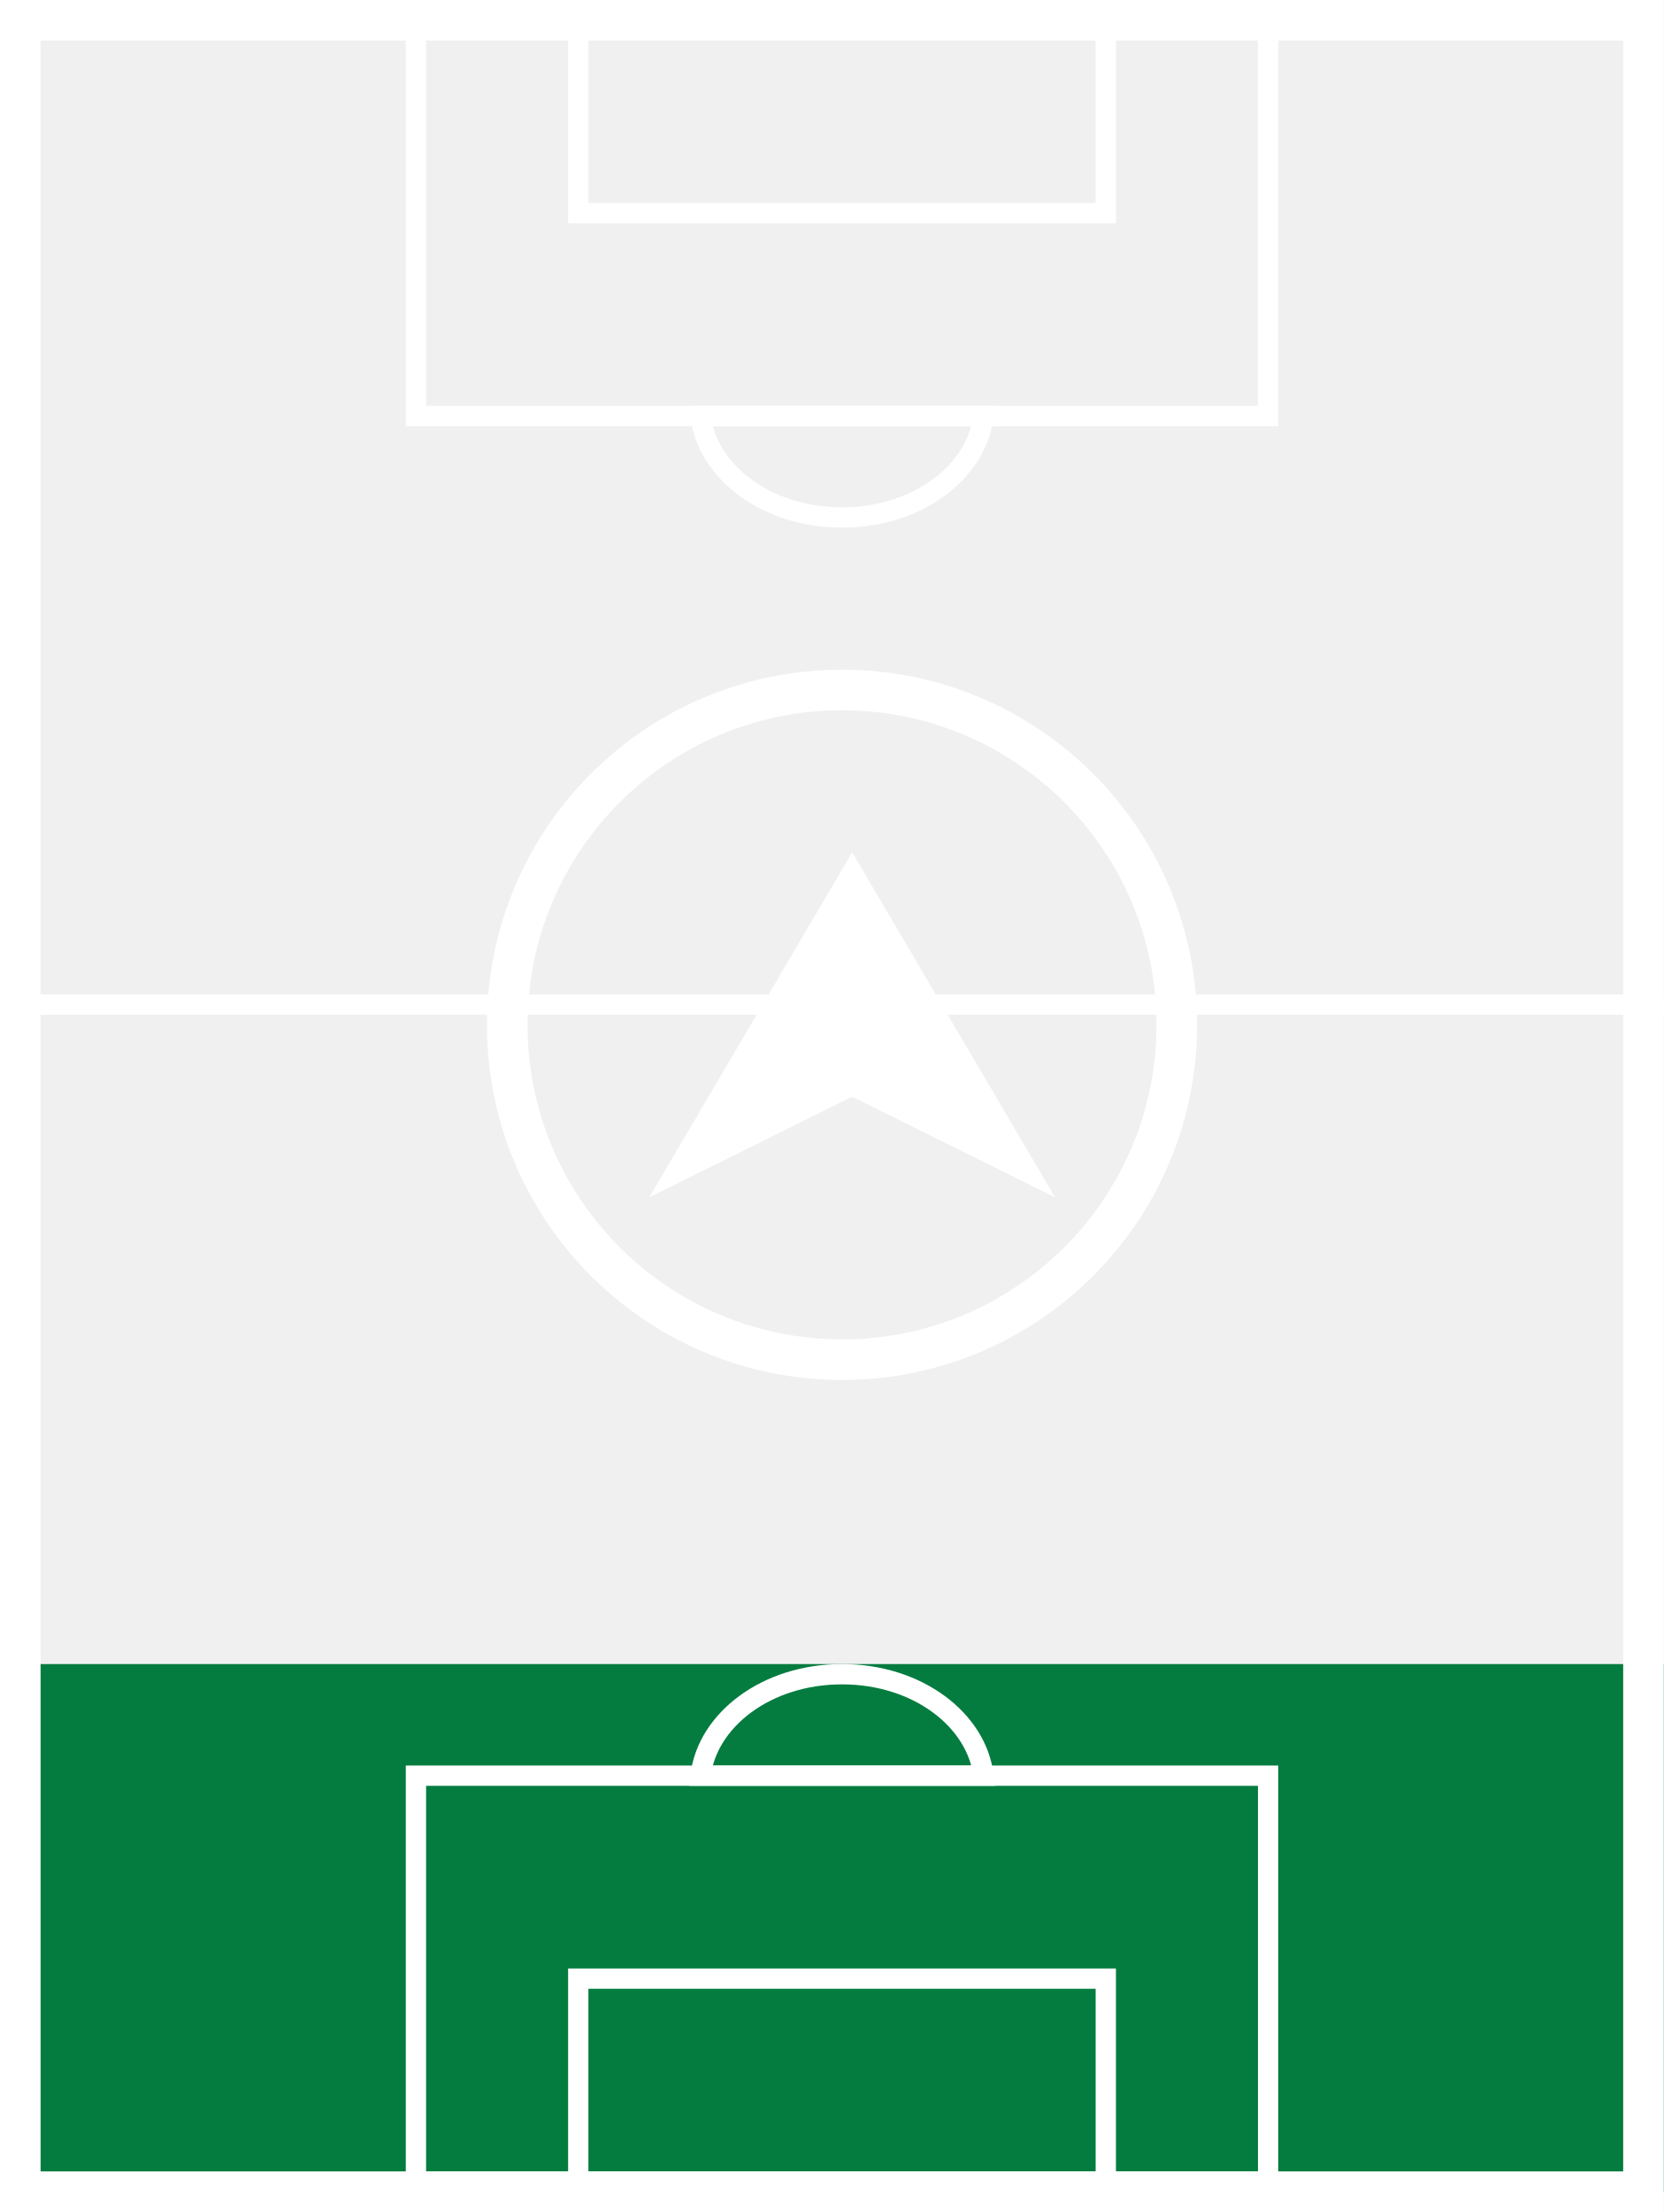
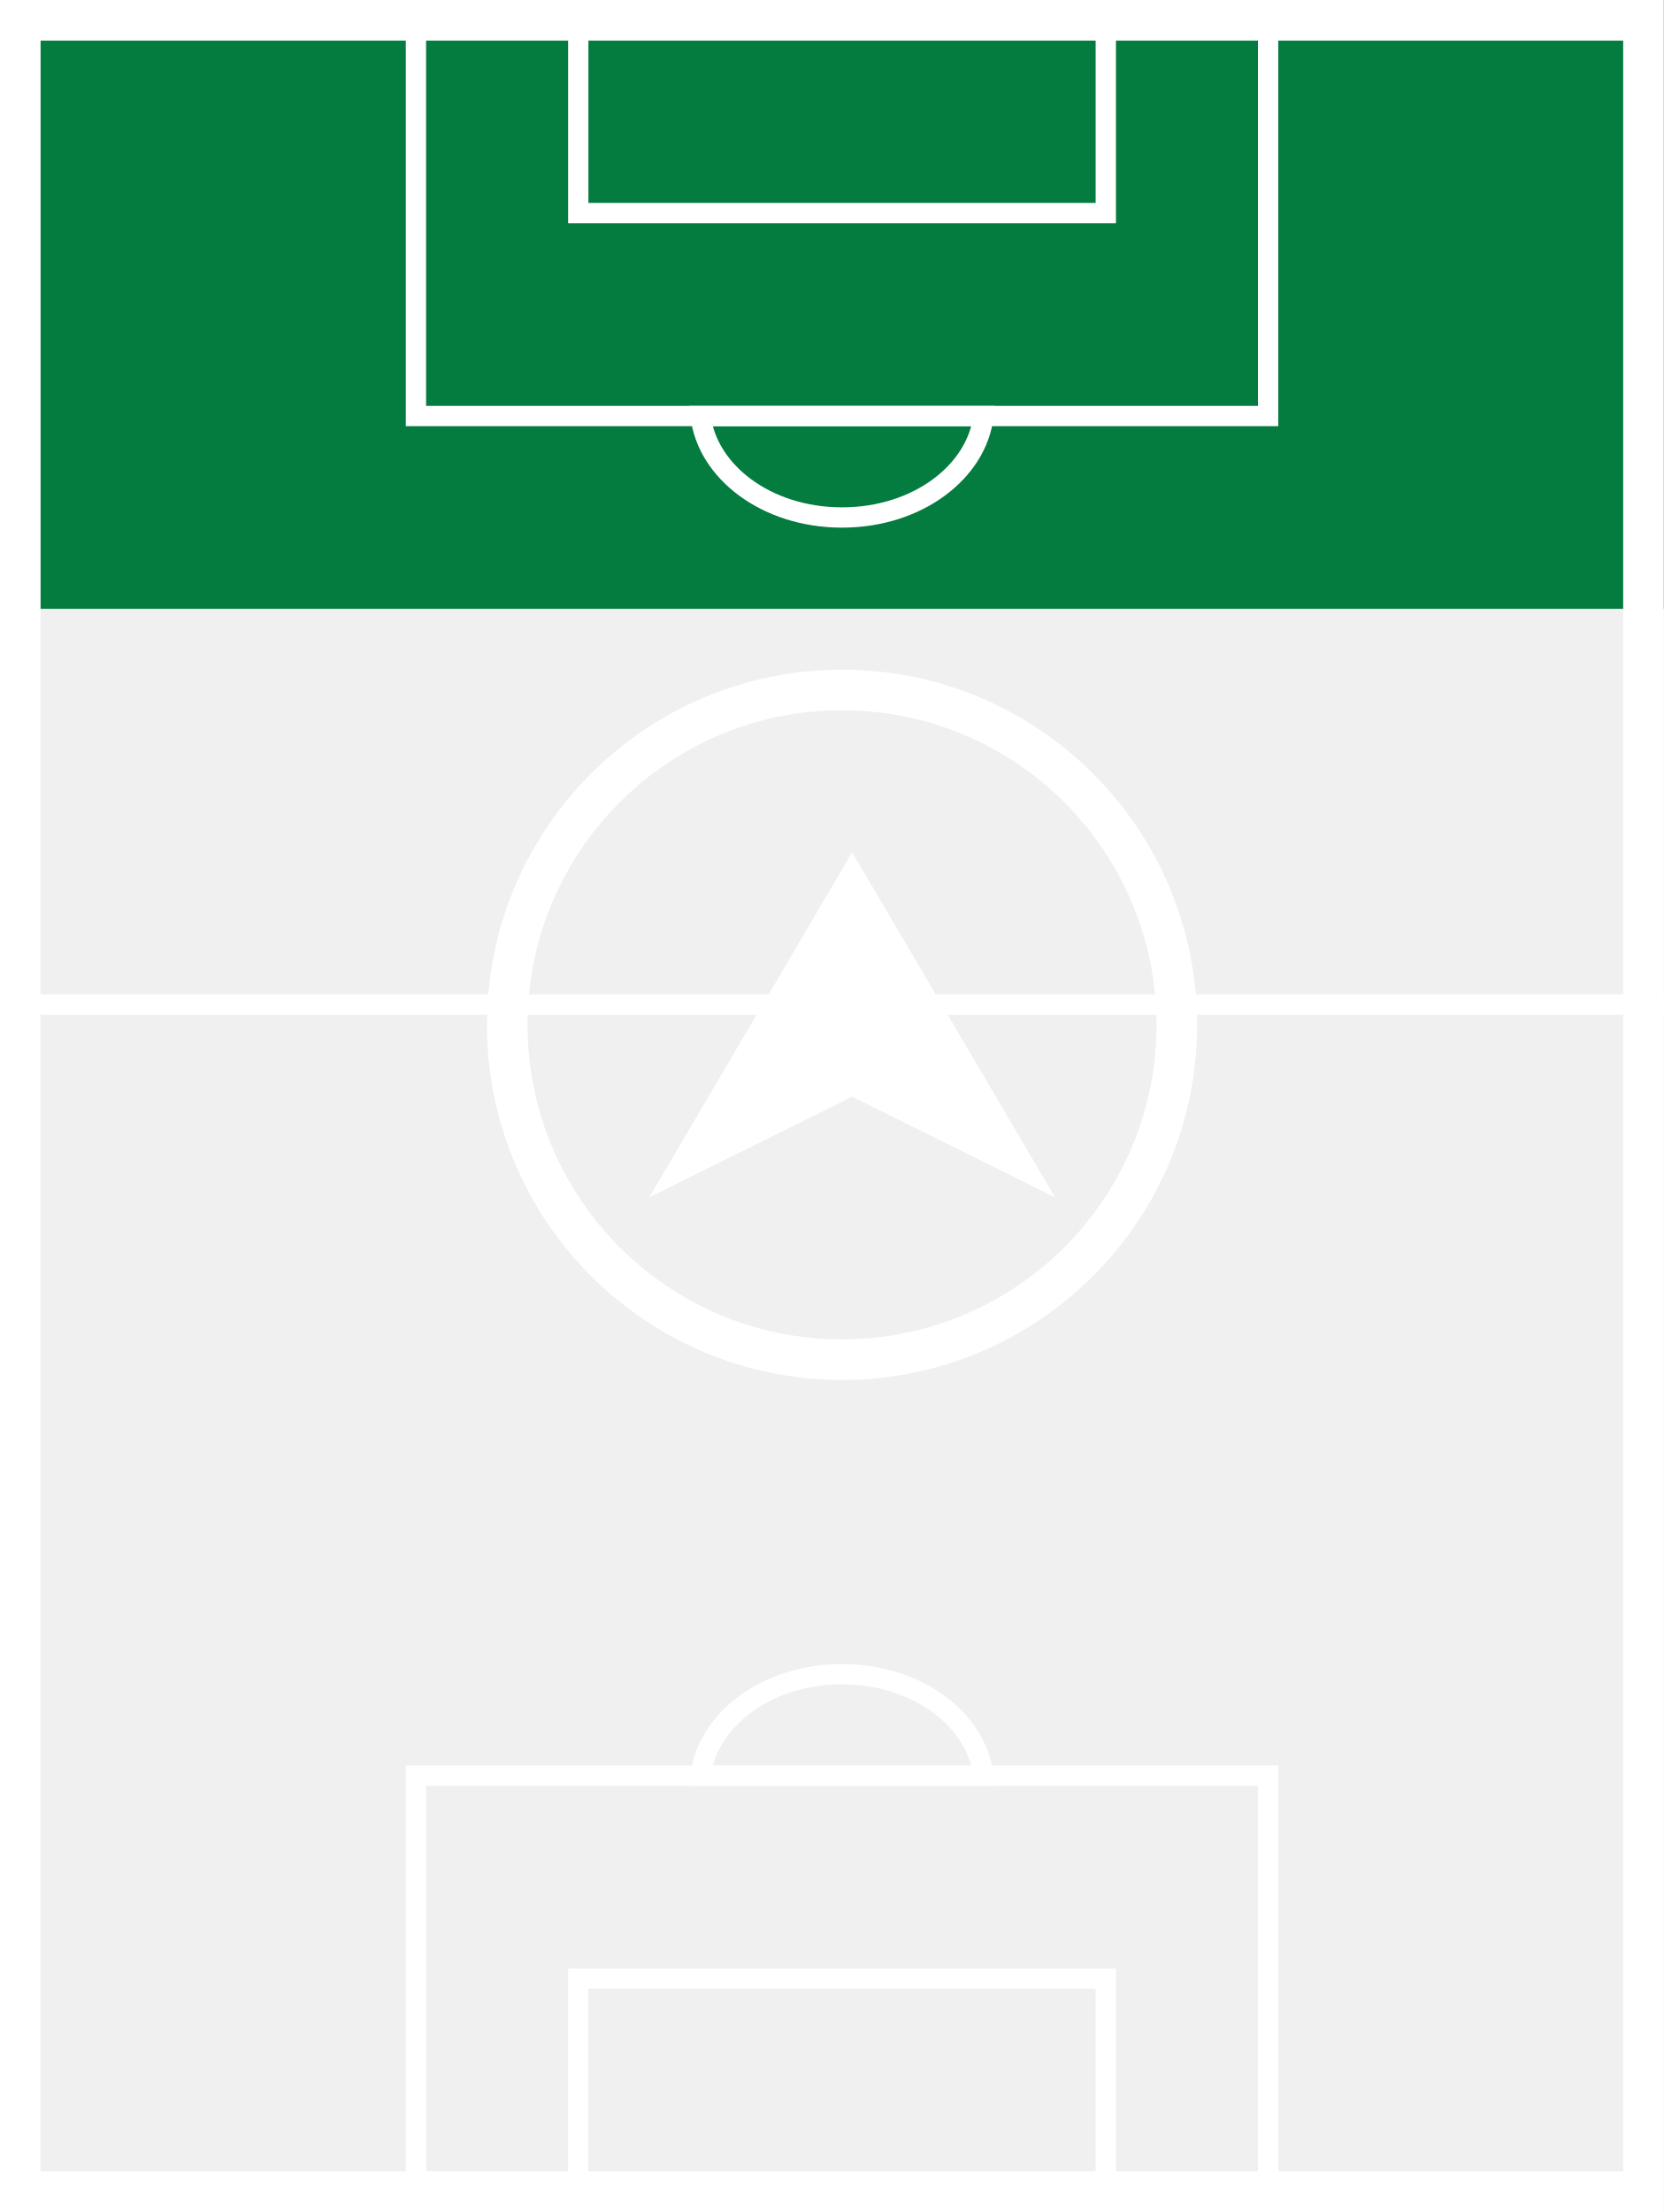
<svg xmlns="http://www.w3.org/2000/svg" width="82" height="109" viewBox="0 0 82 109" fill="none">
-   <rect y="82" width="82" height="26" fill="#047C3F" />
+   <rect width="82" height="30" fill="#047C3F" />
  <rect x="1" y="1" width="80" height="107" stroke="white" stroke-width="2" />
  <line y1="49.5" x2="82" y2="49.5" stroke="white" />
  <circle cx="41.5" cy="50.5" r="16.5" stroke="white" stroke-width="2" />
  <rect x="0.5" y="-0.5" width="42" height="20" transform="matrix(1 0 0 -1 20 20)" stroke="white" />
  <rect x="0.5" y="-0.5" width="26" height="10" transform="matrix(1 0 0 -1 28 10)" stroke="white" />
  <path d="M34.529 20.5C34.849 23.224 37.751 25.5 41.5 25.5C45.249 25.5 48.151 23.224 48.471 20.5H48.458H48.436H48.414H48.392H48.371H48.349H48.328H48.307H48.285H48.264H48.243H48.222H48.201H48.18H48.159H48.138H48.117H48.096H48.075H48.055H48.034H48.014H47.993H47.973H47.953H47.932H47.912H47.892H47.872H47.852H47.832H47.812H47.792H47.772H47.752H47.733H47.713H47.693H47.674H47.654H47.635H47.615H47.596H47.577H47.557H47.538H47.519H47.5H47.481H47.462H47.443H47.424H47.405H47.387H47.368H47.349H47.331H47.312H47.294H47.275H47.257H47.238H47.22H47.202H47.183H47.165H47.147H47.129H47.111H47.093H47.075H47.057H47.039H47.021H47.003H46.986H46.968H46.95H46.933H46.915H46.898H46.88H46.863H46.845H46.828H46.81H46.793H46.776H46.759H46.742H46.724H46.707H46.69H46.673H46.656H46.639H46.623H46.606H46.589H46.572H46.555H46.539H46.522H46.505H46.489H46.472H46.456H46.439H46.423H46.406H46.39H46.373H46.357H46.341H46.325H46.308H46.292H46.276H46.26H46.244H46.228H46.212H46.196H46.18H46.164H46.148H46.132H46.116H46.1H46.084H46.069H46.053H46.037H46.021H46.006H45.99H45.974H45.959H45.943H45.928H45.912H45.897H45.881H45.866H45.85H45.835H45.82H45.804H45.789H45.774H45.758H45.743H45.728H45.713H45.697H45.682H45.667H45.652H45.637H45.622H45.607H45.592H45.577H45.562H45.547H45.532H45.517H45.502H45.487H45.472H45.457H45.442H45.427H45.412H45.397H45.383H45.368H45.353H45.338H45.324H45.309H45.294H45.279H45.265H45.25H45.235H45.221H45.206H45.191H45.176H45.162H45.147H45.133H45.118H45.103H45.089H45.074H45.06H45.045H45.031H45.016H45.002H44.987H44.973H44.958H44.944H44.929H44.914H44.9H44.886H44.871H44.857H44.842H44.828H44.813H44.799H44.784H44.77H44.755H44.741H44.727H44.712H44.698H44.683H44.669H44.654H44.64H44.626H44.611H44.597H44.582H44.568H44.553H44.539H44.524H44.51H44.495H44.481H44.467H44.452H44.438H44.423H44.409H44.394H44.38H44.365H44.351H44.336H44.322H44.307H44.293H44.278H44.264H44.249H44.235H44.22H44.206H44.191H44.176H44.162H44.147H44.133H44.118H44.103H44.089H44.074H44.059H44.045H44.03H44.016H44.001H43.986H43.971H43.957H43.942H43.927H43.912H43.898H43.883H43.868H43.853H43.838H43.823H43.808H43.794H43.779H43.764H43.749H43.734H43.719H43.704H43.689H43.674H43.659H43.644H43.628H43.613H43.598H43.583H43.568H43.553H43.537H43.522H43.507H43.492H43.476H43.461H43.446H43.43H43.415H43.399H43.384H43.368H43.353H43.337H43.322H43.306H43.291H43.275H43.259H43.244H43.228H43.212H43.196H43.181H43.165H43.149H43.133H43.117H43.101H43.085H43.069H43.053H43.037H43.021H43.005H42.989H42.973H42.956H42.94H42.924H42.908H42.891H42.875H42.858H42.842H42.826H42.809H42.793H42.776H42.759H42.743H42.726H42.709H42.693H42.676H42.659H42.642H42.625H42.608H42.591H42.574H42.557H42.54H42.523H42.506H42.489H42.471H42.454H42.437H42.419H42.402H42.384H42.367H42.349H42.332H42.314H42.296H42.279H42.261H42.243H42.225H42.207H42.189H42.171H42.153H42.135H42.117H42.099H42.081H42.063H42.044H42.026H42.008H41.989H41.971H41.952H41.933H41.915H41.896H41.877H41.859H41.84H41.821H41.802H41.783H41.764H41.745H41.726H41.706H41.687H41.668H41.648H41.629H41.61H41.59H41.571H41.551H41.531H41.511H41.492H41.472H41.452H41.432H41.412H41.392H41.372H41.352H41.331H41.311H41.291H41.27H41.25H41.229H41.209H41.188H41.167H41.146H41.126H41.105H41.084H41.063H41.042H41.02H40.999H40.978H40.957H40.935H40.914H40.892H40.871H40.849H40.827H40.806H40.784H40.762H40.74H40.718H40.696H40.673H40.651H40.629H40.606H40.584H40.562H40.539H40.516H40.493H40.471H40.448H40.425H40.402H40.379H40.356H40.333H40.309H40.286H40.263H40.239H40.215H40.192H40.168H40.144H40.12H40.096H40.072H40.048H40.024H40H39.976H39.952H39.928H39.904H39.881H39.858H39.835H39.812H39.789H39.767H39.744H39.722H39.7H39.678H39.657H39.635H39.614H39.593H39.572H39.551H39.531H39.511H39.49H39.47H39.45H39.431H39.411H39.392H39.373H39.353H39.335H39.316H39.297H39.279H39.261H39.243H39.225H39.207H39.19H39.172H39.155H39.138H39.121H39.104H39.087H39.071H39.054H39.038H39.022H39.006H38.991H38.975H38.959H38.944H38.929H38.914H38.899H38.885H38.87H38.855H38.841H38.827H38.813H38.799H38.785H38.772H38.758H38.745H38.732H38.718H38.706H38.693H38.68H38.667H38.655H38.643H38.631H38.619H38.607H38.595H38.583H38.572H38.56H38.549H38.538H38.527H38.516H38.505H38.494H38.483H38.473H38.463H38.452H38.442H38.432H38.422H38.413H38.403H38.393H38.384H38.374H38.365H38.356H38.347H38.338H38.329H38.32H38.312H38.303H38.295H38.286H38.278H38.27H38.262H38.254H38.246H38.238H38.231H38.223H38.215H38.208H38.201H38.194H38.187H38.179H38.172H38.166H38.159H38.152H38.145H38.139H38.133H38.126H38.12H38.114H38.107H38.101H38.095H38.09H38.084H38.078H38.072H38.067H38.061H38.056H38.05H38.045H38.04H38.034H38.029H38.024H38.019H38.014H38.009H38.005H38H37.995H37.99H37.986H37.981H37.977H37.973H37.968H37.964H37.96H37.956H37.952H37.947H37.943H37.939H37.935H37.932H37.928H37.924H37.92H37.917H37.913H37.909H37.906H37.902H37.899H37.895H37.892H37.889H37.886H37.882H37.879H37.876H37.873H37.87H37.866H37.863H37.86H37.857H37.854H37.851H37.849H37.846H37.843H37.84H37.837H37.834H37.831H37.829H37.826H37.823H37.821H37.818H37.815H37.813H37.81H37.808H37.805H37.802H37.8H37.797H37.795H37.792H37.79H37.787H37.785H37.782H37.78H37.777H37.775H37.773H37.77H37.768H37.765H37.763H37.76H37.758H37.755H37.753H37.75H37.748H37.745H37.743H37.741H37.738H37.736H37.733H37.731H37.728H37.725H37.723H37.72H37.718H37.715H37.713H37.71H37.707H37.705H37.702H37.699H37.697H37.694H37.691H37.688H37.686H37.683H37.68H37.677H37.674H37.671H37.668H37.665H37.662H37.659H37.656H37.653H37.65H37.647H37.644H37.64H37.637H37.634H37.63H37.627H37.623H37.62H37.616H37.613H37.609H37.605H37.602H37.598H37.594H37.59H37.587H37.583H37.578H37.575H37.57H37.566H37.562H37.558H37.553H37.549H37.545H37.54H37.536H37.531H37.526H37.522H37.517H37.512H37.507H37.502H37.497H37.492H37.487H37.482H37.476H37.471H37.465H37.46H37.454H37.449H37.443H37.437H37.431H37.425H37.419H37.413H37.407H37.401H37.394H37.388H37.382H37.375H37.368H37.361H37.355H37.348H37.341H37.334H37.326H37.319H37.312H37.304H37.297H37.289H37.281H37.273H37.266H37.258H37.249H37.241H37.233H37.224H37.216H37.207H37.199H37.19H37.181H37.172H37.163H37.154H37.144H37.135H37.125H37.116H37.106H37.096H37.086H37.076H37.066H37.055H37.045H37.034H37.024H37.013H37.002H36.991H36.98H36.968H36.957H36.946H36.934H36.922H36.91H36.898H36.886H36.874H36.862H36.849H36.837H36.824H36.811H36.798H36.785H36.771H36.758H36.744H36.731H36.717H36.703H36.689H36.674H36.66H36.645H36.631H36.616H36.601H36.586H36.571H36.555H36.54H36.524H36.508H36.492H36.476H36.46H36.443H36.427H36.41H36.393H36.376H36.359H36.342H36.324H36.306H36.288H36.27H36.252H36.234H36.215H36.197H36.178H36.159H36.14H36.121H36.101H36.081H36.062H36.042H36.022H36.001H35.981H35.96H35.939H35.918H35.897H35.876H35.854H35.833H35.811H35.788H35.766H35.744H35.721H35.698H35.675H35.652H35.629H35.605H35.582H35.558H35.534H35.509H35.485H35.46H35.435H35.41H35.385H35.359H35.334H35.308H35.282H35.256H35.229H35.203H35.176H35.149H35.122H35.094H35.066H35.039H35.011H34.982H34.954H34.925H34.896H34.867H34.838H34.809H34.779H34.749H34.719H34.688H34.658H34.627H34.596H34.565H34.533H34.529Z" stroke="white" />
  <rect x="-0.5" y="0.5" width="42" height="20" transform="matrix(-1 0 0 1 62 87)" stroke="white" />
  <rect x="-0.5" y="0.5" width="26" height="10" transform="matrix(-1 0 0 1 54 97)" stroke="white" />
  <path d="M48.471 87.5C48.151 84.776 45.249 82.5 41.5 82.5C37.751 82.5 34.849 84.776 34.529 87.5H34.542H34.564H34.586H34.608H34.629H34.651H34.672H34.693H34.715H34.736H34.757H34.778H34.799H34.82H34.841H34.862H34.883H34.904H34.925H34.945H34.966H34.986H35.007H35.027H35.047H35.068H35.088H35.108H35.128H35.148H35.168H35.188H35.208H35.228H35.248H35.267H35.287H35.307H35.326H35.346H35.365H35.385H35.404H35.423H35.443H35.462H35.481H35.5H35.519H35.538H35.557H35.576H35.595H35.613H35.632H35.651H35.669H35.688H35.706H35.725H35.743H35.762H35.78H35.798H35.817H35.835H35.853H35.871H35.889H35.907H35.925H35.943H35.961H35.979H35.997H36.014H36.032H36.05H36.067H36.085H36.102H36.12H36.137H36.155H36.172H36.19H36.207H36.224H36.241H36.258H36.276H36.293H36.31H36.327H36.344H36.361H36.377H36.394H36.411H36.428H36.445H36.461H36.478H36.495H36.511H36.528H36.544H36.561H36.577H36.594H36.61H36.627H36.643H36.659H36.675H36.692H36.708H36.724H36.74H36.756H36.772H36.788H36.804H36.82H36.836H36.852H36.868H36.884H36.9H36.916H36.931H36.947H36.963H36.979H36.994H37.01H37.026H37.041H37.057H37.072H37.088H37.103H37.119H37.134H37.15H37.165H37.18H37.196H37.211H37.226H37.242H37.257H37.272H37.287H37.303H37.318H37.333H37.348H37.363H37.378H37.393H37.408H37.423H37.438H37.453H37.468H37.483H37.498H37.513H37.528H37.543H37.558H37.573H37.588H37.603H37.617H37.632H37.647H37.662H37.676H37.691H37.706H37.721H37.735H37.75H37.765H37.779H37.794H37.809H37.824H37.838H37.853H37.867H37.882H37.897H37.911H37.926H37.94H37.955H37.969H37.984H37.998H38.013H38.027H38.042H38.056H38.071H38.086H38.1H38.114H38.129H38.143H38.158H38.172H38.187H38.201H38.216H38.23H38.245H38.259H38.273H38.288H38.302H38.317H38.331H38.346H38.36H38.374H38.389H38.403H38.418H38.432H38.447H38.461H38.476H38.49H38.505H38.519H38.533H38.548H38.562H38.577H38.591H38.606H38.62H38.635H38.649H38.664H38.678H38.693H38.707H38.722H38.736H38.751H38.765H38.78H38.794H38.809H38.824H38.838H38.853H38.867H38.882H38.897H38.911H38.926H38.941H38.955H38.97H38.984H38.999H39.014H39.029H39.043H39.058H39.073H39.088H39.102H39.117H39.132H39.147H39.162H39.177H39.192H39.206H39.221H39.236H39.251H39.266H39.281H39.296H39.311H39.326H39.341H39.356H39.372H39.387H39.402H39.417H39.432H39.447H39.463H39.478H39.493H39.508H39.524H39.539H39.554H39.57H39.585H39.601H39.616H39.632H39.647H39.663H39.678H39.694H39.709H39.725H39.741H39.756H39.772H39.788H39.804H39.819H39.835H39.851H39.867H39.883H39.899H39.915H39.931H39.947H39.963H39.979H39.995H40.011H40.027H40.044H40.06H40.076H40.092H40.109H40.125H40.142H40.158H40.174H40.191H40.207H40.224H40.241H40.257H40.274H40.291H40.307H40.324H40.341H40.358H40.375H40.392H40.409H40.426H40.443H40.46H40.477H40.494H40.511H40.529H40.546H40.563H40.581H40.598H40.616H40.633H40.651H40.668H40.686H40.704H40.721H40.739H40.757H40.775H40.793H40.811H40.829H40.847H40.865H40.883H40.901H40.919H40.937H40.956H40.974H40.992H41.011H41.029H41.048H41.067H41.085H41.104H41.123H41.141H41.16H41.179H41.198H41.217H41.236H41.255H41.274H41.294H41.313H41.332H41.352H41.371H41.39H41.41H41.429H41.449H41.469H41.489H41.508H41.528H41.548H41.568H41.588H41.608H41.628H41.648H41.669H41.689H41.709H41.73H41.75H41.771H41.791H41.812H41.833H41.854H41.874H41.895H41.916H41.937H41.958H41.98H42.001H42.022H42.043H42.065H42.086H42.108H42.129H42.151H42.173H42.194H42.216H42.238H42.26H42.282H42.304H42.327H42.349H42.371H42.394H42.416H42.438H42.461H42.484H42.507H42.529H42.552H42.575H42.598H42.621H42.644H42.667H42.691H42.714H42.737H42.761H42.785H42.808H42.832H42.856H42.88H42.904H42.928H42.952H42.976H43H43.024H43.048H43.072H43.096H43.119H43.142H43.165H43.188H43.211H43.233H43.256H43.278H43.3H43.322H43.343H43.365H43.386H43.407H43.428H43.449H43.469H43.489H43.51H43.53H43.55H43.569H43.589H43.608H43.627H43.647H43.665H43.684H43.703H43.721H43.739H43.757H43.775H43.793H43.81H43.828H43.845H43.862H43.879H43.896H43.913H43.929H43.946H43.962H43.978H43.994H44.009H44.025H44.041H44.056H44.071H44.086H44.101H44.115H44.13H44.145H44.159H44.173H44.187H44.201H44.215H44.228H44.242H44.255H44.268H44.282H44.294H44.307H44.32H44.333H44.345H44.357H44.369H44.381H44.393H44.405H44.417H44.428H44.44H44.451H44.462H44.473H44.484H44.495H44.506H44.517H44.527H44.537H44.548H44.558H44.568H44.578H44.587H44.597H44.607H44.616H44.626H44.635H44.644H44.653H44.662H44.671H44.68H44.688H44.697H44.705H44.714H44.722H44.73H44.738H44.746H44.754H44.762H44.769H44.777H44.785H44.792H44.799H44.806H44.813H44.821H44.828H44.834H44.841H44.848H44.855H44.861H44.867H44.874H44.88H44.886H44.893H44.899H44.905H44.91H44.916H44.922H44.928H44.933H44.939H44.944H44.95H44.955H44.96H44.966H44.971H44.976H44.981H44.986H44.991H44.995H45H45.005H45.01H45.014H45.019H45.023H45.027H45.032H45.036H45.04H45.044H45.048H45.053H45.057H45.061H45.065H45.068H45.072H45.076H45.08H45.083H45.087H45.091H45.094H45.098H45.101H45.105H45.108H45.111H45.114H45.118H45.121H45.124H45.127H45.13H45.134H45.137H45.14H45.143H45.146H45.149H45.151H45.154H45.157H45.16H45.163H45.166H45.169H45.171H45.174H45.177H45.179H45.182H45.185H45.187H45.19H45.192H45.195H45.198H45.2H45.203H45.205H45.208H45.21H45.213H45.215H45.218H45.22H45.223H45.225H45.227H45.23H45.232H45.235H45.237H45.24H45.242H45.245H45.247H45.25H45.252H45.255H45.257H45.259H45.262H45.264H45.267H45.269H45.272H45.275H45.277H45.28H45.282H45.285H45.287H45.29H45.293H45.295H45.298H45.301H45.303H45.306H45.309H45.312H45.314H45.317H45.32H45.323H45.326H45.329H45.332H45.335H45.338H45.341H45.344H45.347H45.35H45.353H45.356H45.36H45.363H45.366H45.37H45.373H45.377H45.38H45.384H45.387H45.391H45.395H45.398H45.402H45.406H45.41H45.413H45.417H45.422H45.425H45.43H45.434H45.438H45.442H45.447H45.451H45.455H45.46H45.464H45.469H45.474H45.478H45.483H45.488H45.493H45.498H45.503H45.508H45.513H45.518H45.524H45.529H45.535H45.54H45.546H45.551H45.557H45.563H45.569H45.575H45.581H45.587H45.593H45.599H45.606H45.612H45.618H45.625H45.632H45.639H45.645H45.652H45.659H45.666H45.674H45.681H45.688H45.696H45.703H45.711H45.719H45.727H45.734H45.742H45.751H45.759H45.767H45.776H45.784H45.793H45.801H45.81H45.819H45.828H45.837H45.846H45.856H45.865H45.875H45.884H45.894H45.904H45.914H45.924H45.934H45.945H45.955H45.966H45.976H45.987H45.998H46.009H46.02H46.032H46.043H46.054H46.066H46.078H46.09H46.102H46.114H46.126H46.138H46.151H46.163H46.176H46.189H46.202H46.215H46.229H46.242H46.256H46.269H46.283H46.297H46.311H46.326H46.34H46.355H46.369H46.384H46.399H46.414H46.429H46.445H46.46H46.476H46.492H46.508H46.524H46.54H46.557H46.573H46.59H46.607H46.624H46.641H46.658H46.676H46.694H46.712H46.73H46.748H46.766H46.785H46.803H46.822H46.841H46.86H46.879H46.899H46.919H46.938H46.958H46.978H46.999H47.019H47.04H47.061H47.082H47.103H47.124H47.146H47.167H47.189H47.212H47.234H47.256H47.279H47.302H47.325H47.348H47.371H47.395H47.418H47.442H47.466H47.491H47.515H47.54H47.565H47.59H47.615H47.641H47.666H47.692H47.718H47.744H47.771H47.797H47.824H47.851H47.878H47.906H47.934H47.961H47.989H48.018H48.046H48.075H48.104H48.133H48.162H48.191H48.221H48.251H48.281H48.312H48.342H48.373H48.404H48.435H48.467H48.471Z" stroke="white" />
  <path d="M42 42L52 59L42 54.042L32 59L42 42Z" fill="white" />
</svg>
